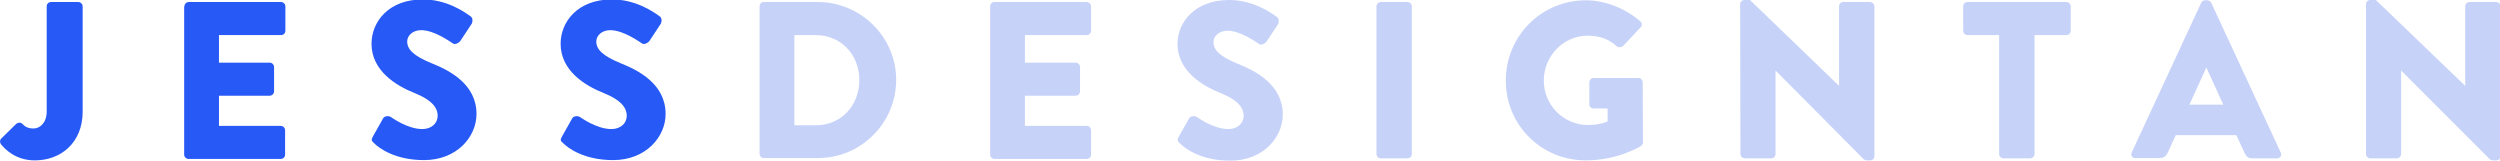
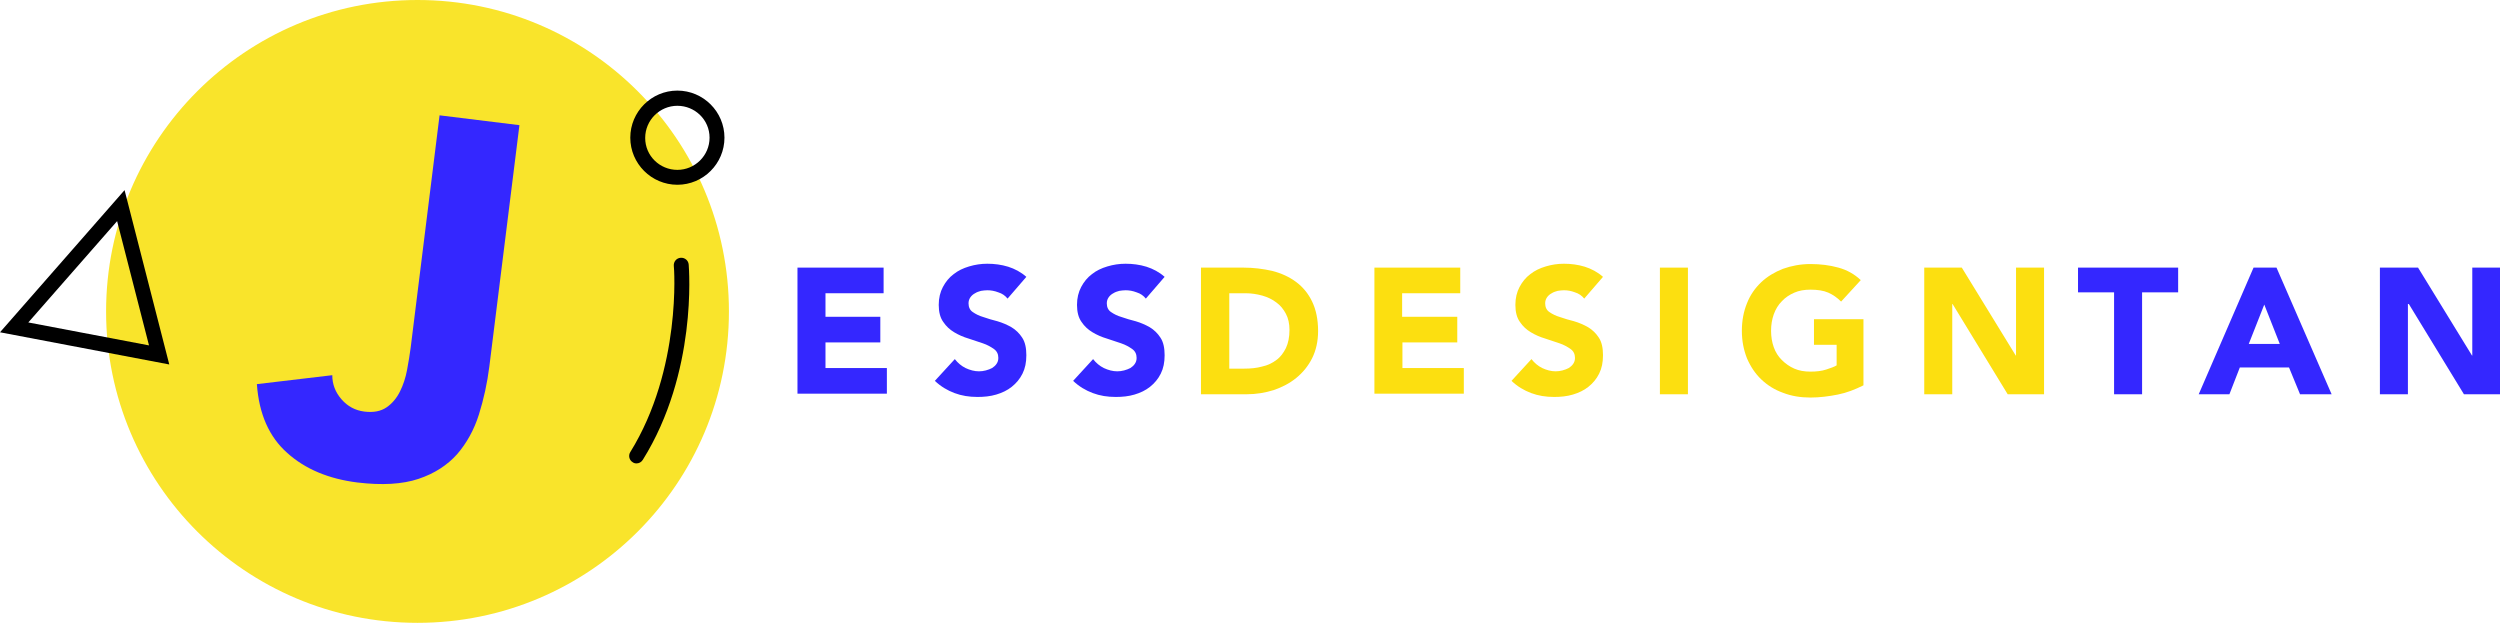
- <svg xmlns="http://www.w3.org/2000/svg" version="1.0" id="Layer_1" x="0px" y="0px" viewBox="0 0 862 55.3" style="enable-background:new 0 0 862 55.3;" xml:space="preserve">
+ <svg xmlns="http://www.w3.org/2000/svg" version="1.0" id="Layer_1" x="0px" y="0px" viewBox="0 0 838.9 209" style="enable-background:new 0 0 838.9 209;" xml:space="preserve">
  <style type="text/css">
- 	.st0{fill:#2759F6;}
- 	.st1{fill:#C7D2F9;}
+ 	.st0{fill:#F9E42B;}
+ 	.st1{fill:#3427FF;}
+ 	.st2{fill:#FCDF10;}
</style>
  <g>
-     <path class="st0" d="M0.4,47.8l5.2-5.1c0.6-0.5,1.5-0.6,2.1,0c0.9,0.9,1.8,1.6,3.9,1.6c2.2,0,4.5-2,4.5-5.8V2.2   c0-0.8,0.6-1.5,1.5-1.5H27c0.8,0,1.5,0.7,1.5,1.5v36.3c0,10.7-7.5,16.8-16.5,16.8c-6.7,0-10.4-4-11.7-5.6   C-0.1,49.1-0.1,48.3,0.4,47.8z" />
-     <path class="st0" d="M63.6,2.2c0-0.8,0.6-1.5,1.5-1.5h31.8c0.8,0,1.5,0.7,1.5,1.5v8.4c0,0.8-0.6,1.5-1.5,1.5H75.5v9.5h17.5   c0.8,0,1.5,0.7,1.5,1.5v8.4c0,0.8-0.7,1.5-1.5,1.5H75.5v10.4h21.3c0.8,0,1.5,0.7,1.5,1.5v8.4c0,0.8-0.6,1.5-1.5,1.5H65   c-0.8,0-1.5-0.7-1.5-1.5V2.2z" />
-     <path class="st0" d="M128.5,47.2l3.6-6.4c0.6-1,2.1-0.8,2.6-0.5c0.3,0.2,5.8,4.2,10.9,4.2c3.1,0,5.3-1.9,5.3-4.6   c0-3.2-2.7-5.7-7.9-7.8c-6.6-2.6-14.9-7.8-14.9-17c0-7.6,5.9-15.3,17.7-15.3c8,0,14.1,4.1,16.4,5.8c0.9,0.5,0.8,1.9,0.5,2.5   l-3.9,5.9c-0.5,0.8-1.9,1.5-2.6,1c-0.7-0.4-6.3-4.6-11-4.6c-2.8,0-4.8,1.8-4.8,3.9c0,2.8,2.3,5,8.4,7.5c6,2.4,15.5,7.1,15.5,17.5   c0,7.9-6.8,15.9-18.1,15.9c-10,0-15.5-4.1-17.3-5.9C128.2,48.6,127.9,48.3,128.5,47.2z" />
-     <path class="st0" d="M193.7,47.2l3.6-6.4c0.6-1,2.1-0.8,2.6-0.5c0.3,0.2,5.8,4.2,10.9,4.2c3.1,0,5.3-1.9,5.3-4.6   c0-3.2-2.7-5.7-7.9-7.8c-6.6-2.6-14.9-7.8-14.9-17c0-7.6,5.9-15.3,17.7-15.3c8,0,14.1,4.1,16.4,5.8c0.9,0.5,0.8,1.9,0.5,2.5   l-3.9,5.9c-0.5,0.8-1.9,1.5-2.6,1c-0.7-0.4-6.3-4.6-11-4.6c-2.8,0-4.8,1.8-4.8,3.9c0,2.8,2.3,5,8.4,7.5c6,2.4,15.5,7.1,15.5,17.5   c0,7.9-6.8,15.9-18.1,15.9c-10,0-15.5-4.1-17.3-5.9C193.3,48.6,193.1,48.3,193.7,47.2z" />
-     <path class="st1" d="M261.9,2.2c0-0.8,0.6-1.5,1.4-1.5H282c14.8,0,27,12.1,27,26.8c0,14.9-12.1,27-27,27h-18.7   c-0.8,0-1.4-0.7-1.4-1.5V2.2z M281.3,43.2c8.7,0,15-6.8,15-15.6c0-8.7-6.3-15.5-15-15.5h-7.4v31.1H281.3z" />
-     <path class="st1" d="M341.4,2.2c0-0.8,0.6-1.5,1.5-1.5h31.8c0.8,0,1.5,0.7,1.5,1.5v8.4c0,0.8-0.6,1.5-1.5,1.5h-21.3v9.5h17.5   c0.8,0,1.5,0.7,1.5,1.5v8.4c0,0.8-0.7,1.5-1.5,1.5h-17.5v10.4h21.3c0.8,0,1.5,0.7,1.5,1.5v8.4c0,0.8-0.6,1.5-1.5,1.5h-31.8   c-0.8,0-1.5-0.7-1.5-1.5V2.2z" />
-     <path class="st1" d="M406.4,47.2l3.6-6.4c0.6-1,2.1-0.8,2.6-0.5c0.3,0.2,5.8,4.2,10.9,4.2c3.1,0,5.3-1.9,5.3-4.6   c0-3.2-2.7-5.7-7.9-7.8c-6.6-2.6-14.9-7.8-14.9-17C406,7.7,412,0,423.8,0c8,0,14.1,4.1,16.4,5.8c0.9,0.5,0.8,1.9,0.5,2.5l-3.9,5.9   c-0.5,0.8-1.9,1.5-2.6,1c-0.7-0.4-6.3-4.6-11-4.6c-2.8,0-4.8,1.8-4.8,3.9c0,2.8,2.3,5,8.4,7.5c6,2.4,15.5,7.1,15.5,17.5   c0,7.9-6.8,15.9-18.1,15.9c-10,0-15.5-4.1-17.3-5.9C406,48.6,405.8,48.3,406.4,47.2z" />
-     <path class="st1" d="M474.6,2.2c0-0.8,0.7-1.5,1.5-1.5h9.2c0.8,0,1.5,0.7,1.5,1.5v50.9c0,0.8-0.7,1.5-1.5,1.5h-9.2   c-0.8,0-1.5-0.7-1.5-1.5V2.2z" />
-     <path class="st1" d="M546.8,0.1c6.5,0,13.5,2.7,18.7,7.2c0.7,0.5,0.8,1.5,0.2,2.1l-6.1,6.5c-0.6,0.5-1.5,0.5-2.1,0.1   c-2.9-2.7-6.3-3.7-10.1-3.7c-8.4,0-15.1,7.1-15.1,15.5c0,8.4,6.8,15.3,15.2,15.3c2.2,0,4.5-0.3,6.8-1.2v-4.5h-4.8   c-0.8,0-1.5-0.6-1.5-1.4v-7.6c0-0.8,0.6-1.5,1.5-1.5H565c0.8,0,1.4,0.7,1.4,1.5l0.1,20.7c0,0.4-0.3,1-0.6,1.2c0,0-7.9,5-19.1,5   c-15.3,0-27.6-12.1-27.6-27.5S531.5,0.1,546.8,0.1z" />
-     <path class="st1" d="M600,1.4c0-0.8,0.7-1.4,1.5-1.4h1.9L634,29.5h0.1V2.2c0-0.8,0.6-1.5,1.5-1.5h9.2c0.8,0,1.5,0.7,1.5,1.5v51.7   c0,0.8-0.7,1.4-1.5,1.4h-1.2c-0.2,0-0.8-0.2-1-0.4l-30.3-30.5h-0.1v28.7c0,0.8-0.6,1.5-1.5,1.5h-9.1c-0.8,0-1.5-0.7-1.5-1.5   L600,1.4z" />
-     <path class="st1" d="M689.4,12.1h-11c-0.8,0-1.5-0.7-1.5-1.5V2.2c0-0.8,0.6-1.5,1.5-1.5h34.1c0.8,0,1.5,0.7,1.5,1.5v8.4   c0,0.8-0.6,1.5-1.5,1.5h-11v41c0,0.8-0.7,1.5-1.5,1.5h-9.2c-0.8,0-1.5-0.7-1.5-1.5V12.1z" />
-     <path class="st1" d="M735,52.6l24-51.7c0.2-0.5,0.8-0.8,1.3-0.8h0.8c0.5,0,1.1,0.4,1.3,0.8l24,51.7c0.5,1-0.2,2-1.3,2h-8.5   c-1.4,0-2-0.5-2.7-1.9l-2.8-6.1h-20.9l-2.8,6.1c-0.4,0.9-1.2,1.8-2.8,1.8h-8.5C735.2,54.5,734.6,53.5,735,52.6z M766.6,36.1   l-5.8-12.7h-0.1l-5.8,12.7H766.6z" />
-     <path class="st1" d="M815.8,1.4c0-0.8,0.7-1.4,1.5-1.4h1.9l30.7,29.5h0.1V2.2c0-0.8,0.6-1.5,1.5-1.5h9.2c0.8,0,1.5,0.7,1.5,1.5   v51.7c0,0.8-0.7,1.4-1.5,1.4h-1.2c-0.2,0-0.8-0.2-1-0.4L828,24.4h-0.1v28.7c0,0.8-0.6,1.5-1.5,1.5h-9.1c-0.8,0-1.5-0.7-1.5-1.5   L815.8,1.4z" />
+     <g>
+       <g>
+         <circle class="st0" cx="140.1" cy="104.5" r="104.5" />
+       </g>
+     </g>
+   </g>
+   <g>
+     <g>
+       <g>
+         <path class="st1" d="M164.2,123c-0.7,5.6-1.9,11-3.5,16.1c-1.6,5.1-4.1,9.6-7.3,13.3c-3.3,3.7-7.6,6.5-13,8.3     c-5.4,1.8-12.2,2.2-20.5,1.2c-9.6-1.2-17.5-4.5-23.5-9.9c-6.1-5.4-9.5-13.1-10.2-23.1l25.3-3c0,3,1,5.7,3.1,8.1     c2.1,2.4,4.6,3.7,7.6,4.1c3.1,0.4,5.6-0.1,7.5-1.4c1.9-1.3,3.4-3.1,4.5-5.3c1.1-2.2,1.9-4.6,2.4-7.3c0.5-2.7,0.9-5.1,1.2-7.4     l9.7-78l26.8,3.3L164.2,123z" />
+       </g>
+     </g>
+   </g>
+   <g>
+     <g>
+       <g>
+         <path d="M227.3,62c-8.7,0-15.8-7.1-15.8-15.8s7.1-15.8,15.8-15.8s15.8,7.1,15.8,15.8S236,62,227.3,62z M227.3,35.5     c-5.9,0-10.8,4.8-10.8,10.8S221.4,57,227.3,57s10.8-4.8,10.8-10.8S233.2,35.5,227.3,35.5z" />
+       </g>
+     </g>
+   </g>
+   <g>
+     <g>
+       <g>
+         <path d="M56.8,122.3L0,111.5l41.8-47.7L56.8,122.3z M9.5,108.2l40.5,7.7L39.3,74.2L9.5,108.2z" />
+       </g>
+     </g>
+   </g>
+   <g>
+     <g>
+       <g>
+         <path d="M213.6,155.5c-0.5,0-0.9-0.1-1.3-0.4c-1.2-0.7-1.5-2.3-0.8-3.4c17.3-27.9,14.7-62.1,14.6-62.5c-0.1-1.4,0.9-2.6,2.3-2.7     c1.4-0.1,2.6,0.9,2.7,2.3c0.1,1.5,2.9,36.2-15.4,65.5C215.2,155.1,214.4,155.5,213.6,155.5z" />
+       </g>
+     </g>
+   </g>
+   <g>
+     <path class="st1" d="M267.6,89.8h28.9v8.6h-19.5v7.9h18.4v8.6h-18.4v8.6h20.6v8.6h-30V89.8z" />
+     <path class="st1" d="M338.1,100.2c-0.8-1-1.8-1.7-3.1-2.1c-1.3-0.5-2.5-0.7-3.7-0.7c-0.7,0-1.4,0.1-2.1,0.2c-0.7,0.2-1.4,0.4-2,0.8   c-0.6,0.3-1.2,0.8-1.6,1.4c-0.4,0.6-0.6,1.2-0.6,2c0,1.3,0.5,2.3,1.4,2.9c1,0.7,2.2,1.3,3.6,1.7c1.5,0.5,3,1,4.7,1.4   c1.7,0.5,3.3,1.2,4.7,2c1.5,0.9,2.7,2.1,3.6,3.5c1,1.5,1.4,3.5,1.4,5.9c0,2.4-0.4,4.4-1.3,6.2c-0.9,1.8-2.1,3.2-3.6,4.4   c-1.5,1.2-3.2,2-5.2,2.6c-2,0.6-4.1,0.8-6.3,0.8c-2.8,0-5.3-0.4-7.7-1.3s-4.6-2.2-6.6-4.1l6.7-7.3c1,1.3,2.2,2.3,3.6,3   c1.5,0.7,3,1.1,4.5,1.1c0.8,0,1.5-0.1,2.3-0.3s1.5-0.5,2.1-0.8c0.6-0.4,1.1-0.8,1.5-1.4c0.4-0.6,0.6-1.2,0.6-2c0-1.3-0.5-2.3-1.5-3   c-1-0.7-2.2-1.4-3.7-1.9c-1.5-0.5-3.1-1-4.8-1.6c-1.7-0.5-3.3-1.2-4.8-2.1c-1.5-0.9-2.7-2-3.7-3.5c-1-1.4-1.5-3.3-1.5-5.7   c0-2.3,0.5-4.3,1.4-6c0.9-1.7,2.1-3.2,3.6-4.3c1.5-1.2,3.2-2,5.2-2.6c2-0.6,4-0.9,6.1-0.9c2.4,0,4.7,0.3,7,1   c2.2,0.7,4.3,1.8,6.1,3.4L338.1,100.2z" />
+     <path class="st1" d="M384.5,100.2c-0.8-1-1.8-1.7-3.1-2.1c-1.3-0.5-2.5-0.7-3.7-0.7c-0.7,0-1.4,0.1-2.1,0.2c-0.7,0.2-1.4,0.4-2,0.8   c-0.6,0.3-1.2,0.8-1.6,1.4c-0.4,0.6-0.6,1.2-0.6,2c0,1.3,0.5,2.3,1.4,2.9c1,0.7,2.2,1.3,3.6,1.7c1.5,0.5,3,1,4.7,1.4   c1.7,0.5,3.3,1.2,4.7,2c1.5,0.9,2.7,2.1,3.6,3.5c1,1.5,1.4,3.5,1.4,5.9c0,2.4-0.4,4.4-1.3,6.2c-0.9,1.8-2.1,3.2-3.6,4.4   c-1.5,1.2-3.2,2-5.2,2.6c-2,0.6-4.1,0.8-6.3,0.8c-2.8,0-5.3-0.4-7.7-1.3s-4.6-2.2-6.6-4.1l6.7-7.3c1,1.3,2.2,2.3,3.6,3   c1.5,0.7,3,1.1,4.5,1.1c0.8,0,1.5-0.1,2.3-0.3s1.5-0.5,2.1-0.8c0.6-0.4,1.1-0.8,1.5-1.4c0.4-0.6,0.6-1.2,0.6-2c0-1.3-0.5-2.3-1.5-3   c-1-0.7-2.2-1.4-3.7-1.9c-1.5-0.5-3.1-1-4.8-1.6c-1.7-0.5-3.3-1.2-4.8-2.1c-1.5-0.9-2.7-2-3.7-3.5c-1-1.4-1.5-3.3-1.5-5.7   c0-2.3,0.5-4.3,1.4-6c0.9-1.7,2.1-3.2,3.6-4.3c1.5-1.2,3.2-2,5.2-2.6c2-0.6,4-0.9,6.1-0.9c2.4,0,4.7,0.3,7,1   c2.2,0.7,4.3,1.8,6.1,3.4L384.5,100.2z" />
+   </g>
+   <g>
+     <path class="st1" d="M709.4,98.1h-12.1v-8.3h33.6v8.3h-12.1v34.2h-9.4V98.1z" />
+     <path class="st1" d="M756.2,89.8h7.7l18.5,42.5h-10.6l-3.7-9h-16.5l-3.5,9h-10.3L756.2,89.8z M759.8,102.2l-5.2,13.2H765   L759.8,102.2z" />
+     <path class="st1" d="M798.7,89.8h12.7l18.1,29.5h0.1V89.8h9.4v42.5h-12.2l-18.5-30.3H808v30.3h-9.4V89.8z" />
+   </g>
+   <g>
+     <path class="st2" d="M403.2,89.8h14c3.4,0,6.6,0.4,9.7,1.1c3.1,0.8,5.7,2,8,3.7c2.3,1.7,4.1,3.9,5.4,6.6c1.3,2.7,2,6,2,9.9   c0,3.4-0.7,6.5-2,9.1c-1.3,2.6-3.1,4.8-5.3,6.6c-2.2,1.8-4.7,3.1-7.6,4.1c-2.9,0.9-5.9,1.4-9.1,1.4h-15.3V89.8z M412.6,123.7h4.9   c2.2,0,4.2-0.2,6-0.7c1.9-0.4,3.5-1.2,4.8-2.2c1.4-1,2.4-2.4,3.2-4c0.8-1.7,1.2-3.7,1.2-6.1c0-2.1-0.4-3.9-1.2-5.4   c-0.8-1.5-1.8-2.8-3.2-3.8c-1.3-1-2.9-1.8-4.7-2.3c-1.8-0.5-3.7-0.8-5.6-0.8h-5.5V123.7z" />
+     <path class="st2" d="M461.2,89.8H490v8.6h-19.5v7.9H489v8.6h-18.4v8.6h20.6v8.6h-30V89.8z" />
+     <path class="st2" d="M531.6,100.2c-0.8-1-1.8-1.7-3.1-2.1c-1.3-0.5-2.5-0.7-3.7-0.7c-0.7,0-1.4,0.1-2.1,0.2c-0.7,0.2-1.4,0.4-2,0.8   c-0.6,0.3-1.2,0.8-1.6,1.4c-0.4,0.6-0.6,1.2-0.6,2c0,1.3,0.5,2.3,1.4,2.9c1,0.7,2.2,1.3,3.6,1.7c1.5,0.5,3,1,4.7,1.4   c1.7,0.5,3.3,1.2,4.7,2c1.5,0.9,2.7,2.1,3.6,3.5c1,1.5,1.4,3.5,1.4,5.9c0,2.4-0.4,4.4-1.3,6.2c-0.9,1.8-2.1,3.2-3.6,4.4   c-1.5,1.2-3.2,2-5.2,2.6c-2,0.6-4.1,0.8-6.3,0.8c-2.8,0-5.3-0.4-7.7-1.3s-4.6-2.2-6.6-4.1l6.7-7.3c1,1.3,2.2,2.3,3.6,3   c1.5,0.7,3,1.1,4.5,1.1c0.8,0,1.5-0.1,2.3-0.3s1.5-0.5,2.1-0.8c0.6-0.4,1.1-0.8,1.5-1.4c0.4-0.6,0.6-1.2,0.6-2c0-1.3-0.5-2.3-1.5-3   c-1-0.7-2.2-1.4-3.7-1.9c-1.5-0.5-3.1-1-4.8-1.6c-1.7-0.5-3.3-1.2-4.8-2.1c-1.5-0.9-2.7-2-3.7-3.5c-1-1.4-1.5-3.3-1.5-5.7   c0-2.3,0.5-4.3,1.4-6c0.9-1.7,2.1-3.2,3.6-4.3c1.5-1.2,3.2-2,5.2-2.6c2-0.6,4-0.9,6.1-0.9c2.4,0,4.7,0.3,7,1   c2.2,0.7,4.3,1.8,6.1,3.4L531.6,100.2z" />
+     <path class="st2" d="M557,89.8h9.4v42.5H557V89.8z" />
+     <path class="st2" d="M625.3,129.3c-2.8,1.4-5.6,2.5-8.6,3.1c-3,0.6-6.1,1-9.2,1c-3.3,0-6.4-0.5-9.2-1.6c-2.8-1-5.2-2.5-7.3-4.5   c-2-1.9-3.6-4.3-4.8-7.1c-1.1-2.8-1.7-5.8-1.7-9.2c0-3.4,0.6-6.5,1.7-9.2c1.1-2.8,2.7-5.1,4.8-7.1c2-1.9,4.5-3.4,7.3-4.5   c2.8-1,5.9-1.6,9.2-1.6c3.4,0,6.5,0.4,9.4,1.2c2.9,0.8,5.4,2.2,7.5,4.2l-6.6,7.2c-1.3-1.3-2.7-2.3-4.3-3c-1.6-0.7-3.6-1-6-1   c-2,0-3.8,0.3-5.4,1c-1.6,0.7-3,1.6-4.2,2.9c-1.2,1.2-2.1,2.7-2.7,4.4c-0.6,1.7-0.9,3.5-0.9,5.5c0,2,0.3,3.8,0.9,5.5   c0.6,1.7,1.5,3.1,2.7,4.3c1.2,1.2,2.6,2.2,4.2,2.9c1.6,0.7,3.4,1,5.4,1c2,0,3.8-0.2,5.3-0.7c1.5-0.5,2.7-0.9,3.5-1.4v-6.9h-7.6   v-8.6h16.6V129.3z" />
+     <path class="st2" d="M645.6,89.8h12.7l18.1,29.5h0.1V89.8h9.4v42.5h-12.2l-18.5-30.3h-0.1v30.3h-9.4V89.8z" />
  </g>
</svg>
